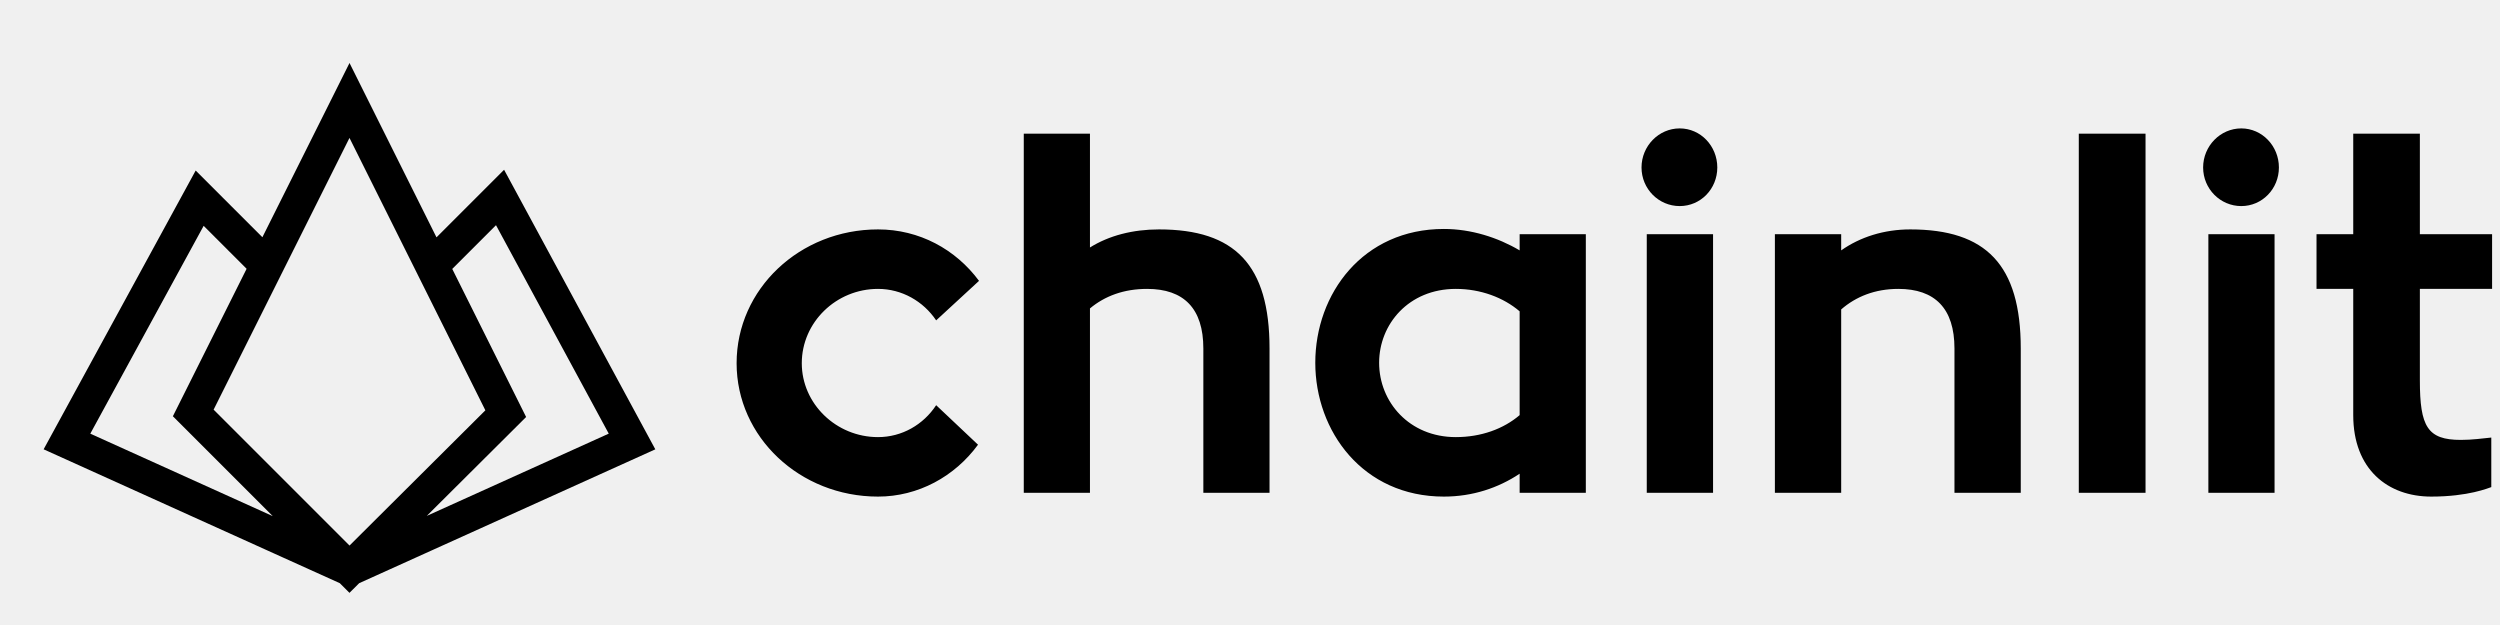
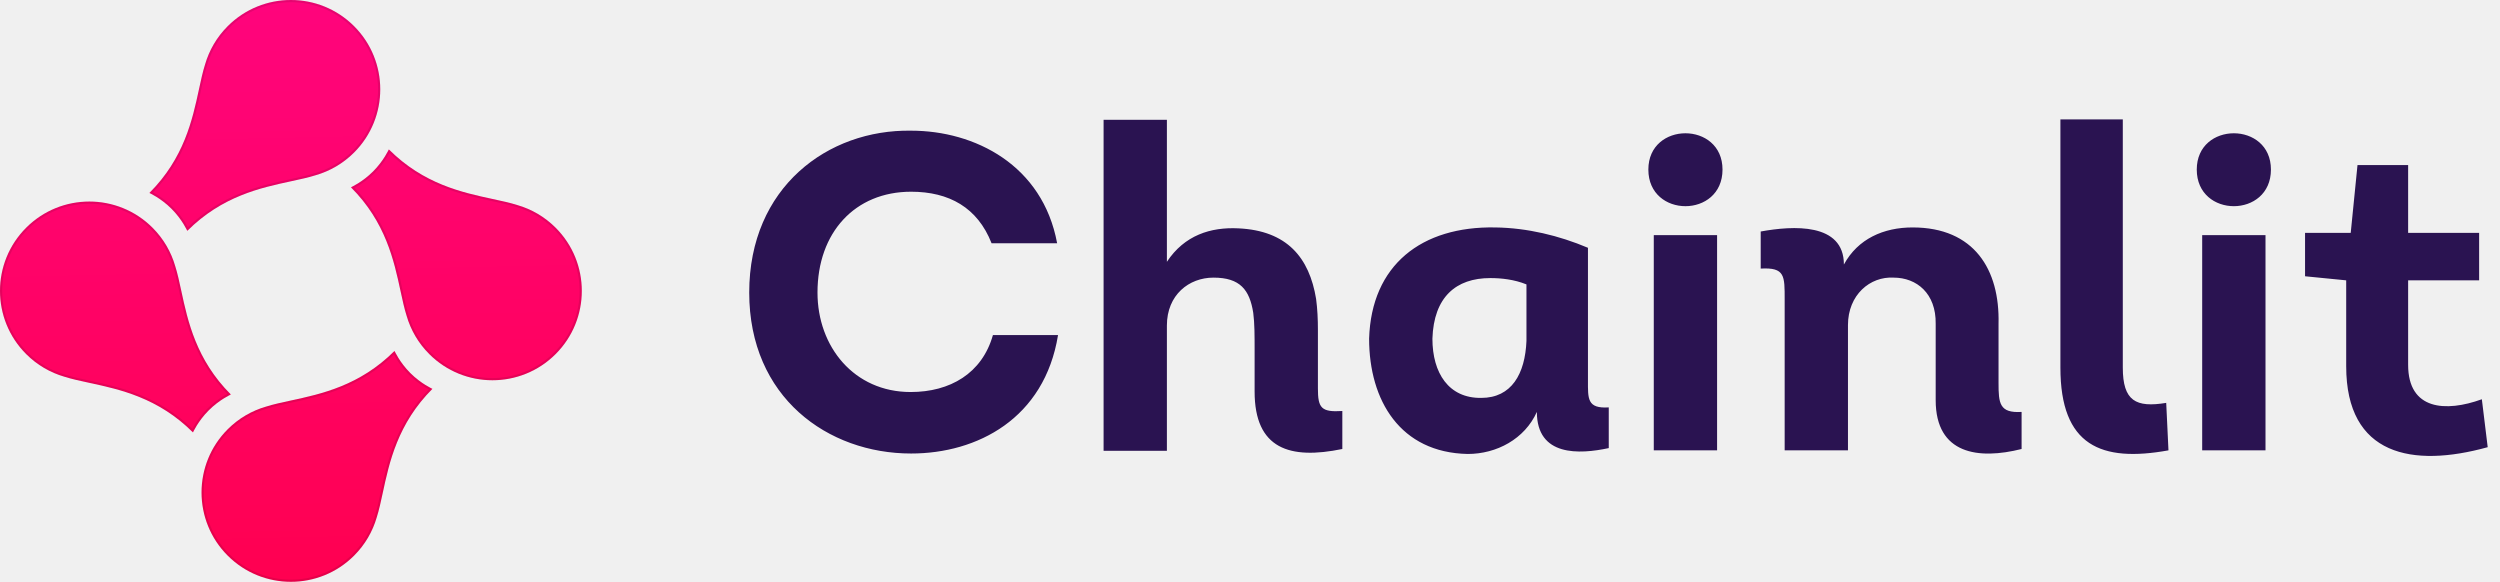
- <svg xmlns="http://www.w3.org/2000/svg" width="224" height="56" viewBox="0 0 224 56" fill="none">
-   <g clip-path="url(#clip0_14_166)">
-     <mask id="mask0_14_166" style="mask-type:luminance" maskUnits="userSpaceOnUse" x="0" y="0" width="224" height="56">
-       <path d="M223.31 0H0V56H223.31V0Z" fill="white" />
-     </mask>
-     <g mask="url(#mask0_14_166)">
-       <path d="M38.986 23.511L44.804 17.694L56.63 39.557L31.315 51M31.315 51L6 39.557L17.89 17.758L23.708 23.575M31.315 51L45.315 37.064L31.315 9L17.315 37L31.315 51Z" stroke="black" stroke-width="3" stroke-miterlimit="10" />
-       <path d="M83.88 36.305C82.73 38.055 80.81 39.165 78.67 39.165C74.92 39.165 71.84 36.175 71.84 32.545C71.84 28.875 74.92 25.885 78.67 25.885C80.81 25.885 82.73 26.995 83.88 28.705L87.72 25.165C85.63 22.345 82.38 20.555 78.67 20.555C71.67 20.555 66 25.885 66 32.545C66 39.165 71.67 44.495 78.67 44.495C82.26 44.495 85.54 42.705 87.63 39.845L83.88 36.305ZM103.85 20.555C101.5 20.555 99.37 21.105 97.66 22.175V11.975H91.73V44.155H97.66V27.635C98.99 26.525 100.69 25.885 102.78 25.885C106.07 25.885 107.82 27.635 107.82 31.225V44.155H113.75V31.225C113.75 23.715 110.64 20.555 103.85 20.555ZM136.16 20.985V22.435C134.2 21.275 131.81 20.515 129.37 20.515C122.12 20.515 117.85 26.315 117.85 32.505C117.85 38.645 122.12 44.495 129.37 44.495C131.93 44.495 134.24 43.725 136.16 42.445V44.155H142.09V20.985H136.16ZM136.16 37.195C134.71 38.435 132.7 39.165 130.44 39.165C126.26 39.165 123.57 36.005 123.57 32.505C123.57 29.045 126.22 25.885 130.44 25.885C132.66 25.885 134.71 26.655 136.16 27.895V37.195ZM147.55 44.155H153.49V20.985H147.55V44.155ZM150.5 18.465C152.38 18.465 153.87 16.925 153.87 15.005C153.87 13.085 152.38 11.505 150.5 11.505C148.62 11.505 147.08 13.085 147.08 15.005C147.08 16.925 148.62 18.465 150.5 18.465ZM171.16 20.555C168.81 20.555 166.67 21.235 164.97 22.435V20.985H159.03V44.155H164.97V27.725C166.29 26.575 168 25.885 170.09 25.885C173.37 25.885 175.12 27.635 175.12 31.225V44.155H181.06V31.225C181.06 23.715 177.94 20.555 171.16 20.555ZM186.26 44.155H192.24V11.975H186.26V44.155ZM197.87 44.155H203.8V20.985H197.87V44.155ZM200.82 18.465C202.69 18.465 204.19 16.925 204.19 15.005C204.19 13.085 202.69 11.505 200.82 11.505C198.94 11.505 197.4 13.085 197.4 15.005C197.4 16.925 198.94 18.465 200.82 18.465ZM223.31 25.885V20.985H216.82V11.975H210.85V20.985H207.56V25.885H210.85V37.195C210.85 42.065 213.96 44.495 217.84 44.495C221.17 44.495 222.97 43.725 223.22 43.645V39.205C222.41 39.285 221.52 39.415 220.49 39.415C217.5 39.415 216.82 38.225 216.82 34.085V25.885H223.31Z" fill="black" />
-     </g>
-   </g>
+ <svg xmlns="http://www.w3.org/2000/svg" width="1143" height="266" viewBox="0 0 1143 266" fill="none">
+   <path d="M342.542 133.753C342.542 181.713 378.512 207.347 416.55 207.347C446.732 207.347 477.534 191.43 483.735 153.185H453.967C449.006 170.757 434.328 179.233 416.343 179.233C390.502 179.233 373.757 158.56 373.757 133.753C373.757 106.259 390.916 87.653 416.55 87.653C433.915 87.653 446.938 94.889 453.347 111.22H483.322C476.707 75.457 445.698 59.745 416.55 59.745C378.512 59.125 342.542 85.586 342.542 133.753ZM533.503 148.844C533.503 134.787 543.633 126.931 554.796 126.931C566.993 126.931 571.334 132.513 572.988 143.056C573.608 147.81 573.608 153.392 573.608 160.007V179.026C573.608 205.28 589.732 210.242 613.713 205.28V187.915C603.996 188.535 602.549 186.468 602.549 177.579V150.911C602.549 145.95 602.343 141.402 601.722 136.647C598.622 117.835 588.492 105.432 566.166 104.398C553.555 103.778 541.565 107.499 533.503 119.696V54.784H504.561V206.107H533.503V148.844ZM726.013 113.287C712.783 107.706 698.312 104.191 683.634 103.985C649.938 103.364 626.991 121.143 625.958 154.839C625.958 183.161 640.222 206.934 671.024 207.554C684.254 207.554 697.071 200.732 702.653 188.329C702.653 208.795 722.085 207.761 735.522 204.867V186.261C725.6 186.882 726.013 182.334 726.013 173.858V113.287ZM697.898 155.873C697.278 170.964 691.076 181.92 677.226 181.92C662.341 182.127 654.899 170.55 654.899 154.839C655.52 135.82 665.649 127.138 681.36 127.138C686.322 127.138 692.317 127.758 697.898 130.032V155.873ZM753.629 77.524C753.629 99.85 787.532 99.85 787.532 77.524C787.532 55.404 753.629 55.404 753.629 77.524ZM785.051 107.499H756.109V205.9H785.051V107.499ZM804.992 122.797C816.155 122.177 815.948 126.104 815.948 137.061V205.9H844.89V148.637C844.89 134.787 855.019 126.311 865.769 126.931C876.312 126.931 885.201 134.167 884.995 148.017V182.954C884.995 207.761 904.634 210.242 924.273 205.28V188.329C914.143 188.949 913.73 184.401 913.73 175.098V148.017C914.35 123.21 902.566 103.985 874.452 103.985C861.221 103.985 849.438 109.153 843.029 120.936C843.029 101.711 819.669 103.158 804.992 105.845V122.797ZM942.017 54.577V168.07C942.017 203.833 960.622 211.482 991.424 205.9L990.391 184.194C976.54 186.468 970.545 183.367 970.545 168.07V54.577H942.017ZM1004.36 77.524C1004.36 99.85 1038.27 99.85 1038.27 77.524C1038.27 55.404 1004.36 55.404 1004.36 77.524ZM1035.79 107.499H1006.84V205.9H1035.79V107.499ZM1101 75.457H1077.85L1074.75 106.465H1053.87V126.311L1072.68 128.172V167.449C1072.68 208.381 1103.07 213.963 1137.38 204.453L1134.7 182.54C1118.16 188.535 1101 187.502 1101 166.829V128.172H1133.46V106.465H1101V75.457Z" fill="#2A1351" />
+   <path d="M80.096 121.626C78.244 115.214 74.791 109.167 69.738 104.114C53.785 88.16 27.919 88.16 11.965 104.114C-3.988 120.067 -3.988 145.933 11.965 161.887C17.018 166.94 23.066 170.392 29.478 172.245C32.812 173.307 36.65 174.133 40.835 175.034C54.681 178.016 72.338 181.818 88.226 197.706C88.226 197.706 90.537 192.507 95.448 187.596C100.358 182.685 105.558 180.374 105.558 180.374C89.669 164.486 85.867 146.829 82.886 132.983C81.985 128.798 81.159 124.961 80.096 121.626Z" fill="url(#paint0_linear_361_1534)" />
+   <path d="M185.904 144.375C187.756 150.786 191.209 156.834 196.262 161.887C212.215 177.84 238.081 177.84 254.035 161.887C269.988 145.933 269.988 120.067 254.035 104.114C248.982 99.061 242.934 95.608 236.522 93.756C233.188 92.693 229.351 91.867 225.165 90.966C211.32 87.985 193.662 84.183 177.774 68.294C177.774 68.294 175.463 73.494 170.553 78.404C165.642 83.315 160.442 85.626 160.442 85.626C176.331 101.514 180.133 119.172 183.114 133.017C184.015 137.203 184.841 141.04 185.904 144.375Z" fill="url(#paint1_linear_361_1534)" />
+   <path d="M93.756 29.477C95.608 23.066 99.061 17.018 104.114 11.965C120.067 -3.988 145.933 -3.988 161.887 11.965C177.84 27.919 177.84 53.785 161.887 69.738C156.834 74.791 150.786 78.244 144.374 80.096C141.04 81.159 137.203 81.985 133.017 82.886C119.172 85.867 101.514 89.669 85.626 105.558C85.626 105.558 83.315 100.358 78.404 95.448C73.494 90.537 68.294 88.226 68.294 88.226C84.183 72.338 87.985 54.681 90.966 40.835C91.867 36.649 92.694 32.812 93.756 29.477Z" fill="url(#paint2_linear_361_1534)" />
+   <path d="M172.244 236.523C170.392 242.935 166.939 248.982 161.886 254.035C145.933 269.989 120.067 269.989 104.113 254.035C88.16 238.082 88.16 212.216 104.113 196.262C109.166 191.209 115.214 187.756 121.626 185.904C124.96 184.842 128.797 184.016 132.983 183.114C146.828 180.133 164.486 176.331 180.374 160.443C180.374 160.443 182.685 165.642 187.595 170.553C192.506 175.464 197.706 177.775 197.706 177.775C181.817 193.663 178.015 211.32 175.034 225.165C174.133 229.351 173.307 233.188 172.244 236.523Z" fill="url(#paint3_linear_361_1534)" />
+   <path d="M79.616 121.765L79.616 121.765L79.62 121.778C80.673 125.085 81.495 128.897 82.397 133.089L82.402 133.11C85.352 146.812 89.132 164.366 104.71 180.229C104.626 180.271 104.536 180.318 104.438 180.368C103.864 180.667 103.049 181.116 102.08 181.719C100.143 182.925 97.583 184.753 95.094 187.242C92.605 189.731 90.777 192.291 89.571 194.228C88.967 195.197 88.519 196.012 88.22 196.586C88.169 196.684 88.123 196.775 88.081 196.858C72.218 181.281 54.664 177.501 40.962 174.55L40.94 174.546C36.748 173.643 32.937 172.822 29.63 171.768L29.63 171.768L29.616 171.764C23.284 169.935 17.311 166.525 12.319 161.533C-3.44 145.775 -3.44 120.226 12.319 104.467C28.077 88.709 53.627 88.709 69.385 104.467C74.377 109.459 77.787 115.432 79.616 121.765ZM186.384 144.236L186.384 144.236L186.38 144.223C185.327 140.916 184.505 137.104 183.603 132.912L183.598 132.89C180.648 119.188 176.868 101.634 161.29 85.772C161.374 85.729 161.464 85.683 161.562 85.632C162.136 85.333 162.951 84.885 163.92 84.281C165.857 83.075 168.417 81.247 170.906 78.758C173.395 76.269 175.223 73.709 176.429 71.772C177.033 70.803 177.481 69.988 177.78 69.414C177.831 69.316 177.877 69.225 177.919 69.142C193.782 84.72 211.336 88.5 225.038 91.45L225.06 91.455C229.252 92.357 233.063 93.179 236.371 94.232L236.37 94.232L236.384 94.236C242.716 96.066 248.689 99.475 253.681 104.467C269.44 120.226 269.44 145.775 253.681 161.533C237.923 177.292 212.374 177.292 196.615 161.533C191.623 156.541 188.214 150.569 186.384 144.236ZM94.232 29.629L94.233 29.629L94.236 29.616C96.066 23.284 99.475 17.311 104.467 12.319C120.226 -3.44 145.775 -3.44 161.533 12.319C177.292 28.077 177.292 53.627 161.533 69.385C156.541 74.377 150.568 77.787 144.236 79.616L144.236 79.616L144.223 79.62C140.915 80.673 137.104 81.495 132.912 82.397L132.89 82.402C119.188 85.352 101.634 89.132 85.772 104.71C85.729 104.626 85.683 104.536 85.632 104.438C85.333 103.864 84.885 103.049 84.281 102.08C83.075 100.143 81.247 97.583 78.758 95.094C76.269 92.605 73.709 90.777 71.772 89.571C70.803 88.967 69.988 88.519 69.414 88.22C69.316 88.169 69.225 88.123 69.142 88.081C84.72 72.218 88.5 54.664 91.45 40.962L91.455 40.94C92.357 36.748 93.179 32.936 94.232 29.629ZM171.768 236.371L171.768 236.371L171.764 236.384C169.934 242.717 166.525 248.69 161.533 253.682C145.774 269.44 120.225 269.44 104.467 253.682C88.708 237.923 88.708 212.374 104.467 196.616C109.459 191.624 115.432 188.214 121.764 186.385L121.764 186.385L121.777 186.381C125.085 185.327 128.896 184.506 133.088 183.603L133.11 183.598C146.812 180.648 164.366 176.868 180.229 161.29C180.271 161.374 180.317 161.465 180.368 161.562C180.667 162.137 181.115 162.951 181.719 163.92C182.925 165.858 184.753 168.418 187.242 170.906C189.731 173.395 192.291 175.224 194.228 176.43C195.197 177.033 196.012 177.482 196.586 177.78C196.684 177.831 196.774 177.878 196.858 177.92C181.28 193.782 177.5 211.336 174.55 225.039L174.545 225.06C173.643 229.252 172.821 233.064 171.768 236.371Z" stroke="black" stroke-opacity="0.1" stroke-linejoin="round" />
  <defs>
-     <clipPath id="clip0_14_166">
-       <rect width="224" height="56" fill="white" />
-     </clipPath>
+     <linearGradient id="paint0_linear_361_1534" x1="119.251" y1="276.386" x2="112.859" y2="-28.032" gradientUnits="userSpaceOnUse">
+       <stop stop-color="#FF004F" />
+       <stop offset="1" stop-color="#FF0581" />
+     </linearGradient>
+     <linearGradient id="paint1_linear_361_1534" x1="119.251" y1="276.386" x2="112.859" y2="-28.032" gradientUnits="userSpaceOnUse">
+       <stop stop-color="#FF004F" />
+       <stop offset="1" stop-color="#FF0581" />
+     </linearGradient>
+     <linearGradient id="paint2_linear_361_1534" x1="119.251" y1="276.386" x2="112.859" y2="-28.032" gradientUnits="userSpaceOnUse">
+       <stop stop-color="#FF004F" />
+       <stop offset="1" stop-color="#FF0581" />
+     </linearGradient>
+     <linearGradient id="paint3_linear_361_1534" x1="119.251" y1="276.386" x2="112.859" y2="-28.032" gradientUnits="userSpaceOnUse">
+       <stop stop-color="#FF004F" />
+       <stop offset="1" stop-color="#FF0581" />
+     </linearGradient>
  </defs>
</svg>
